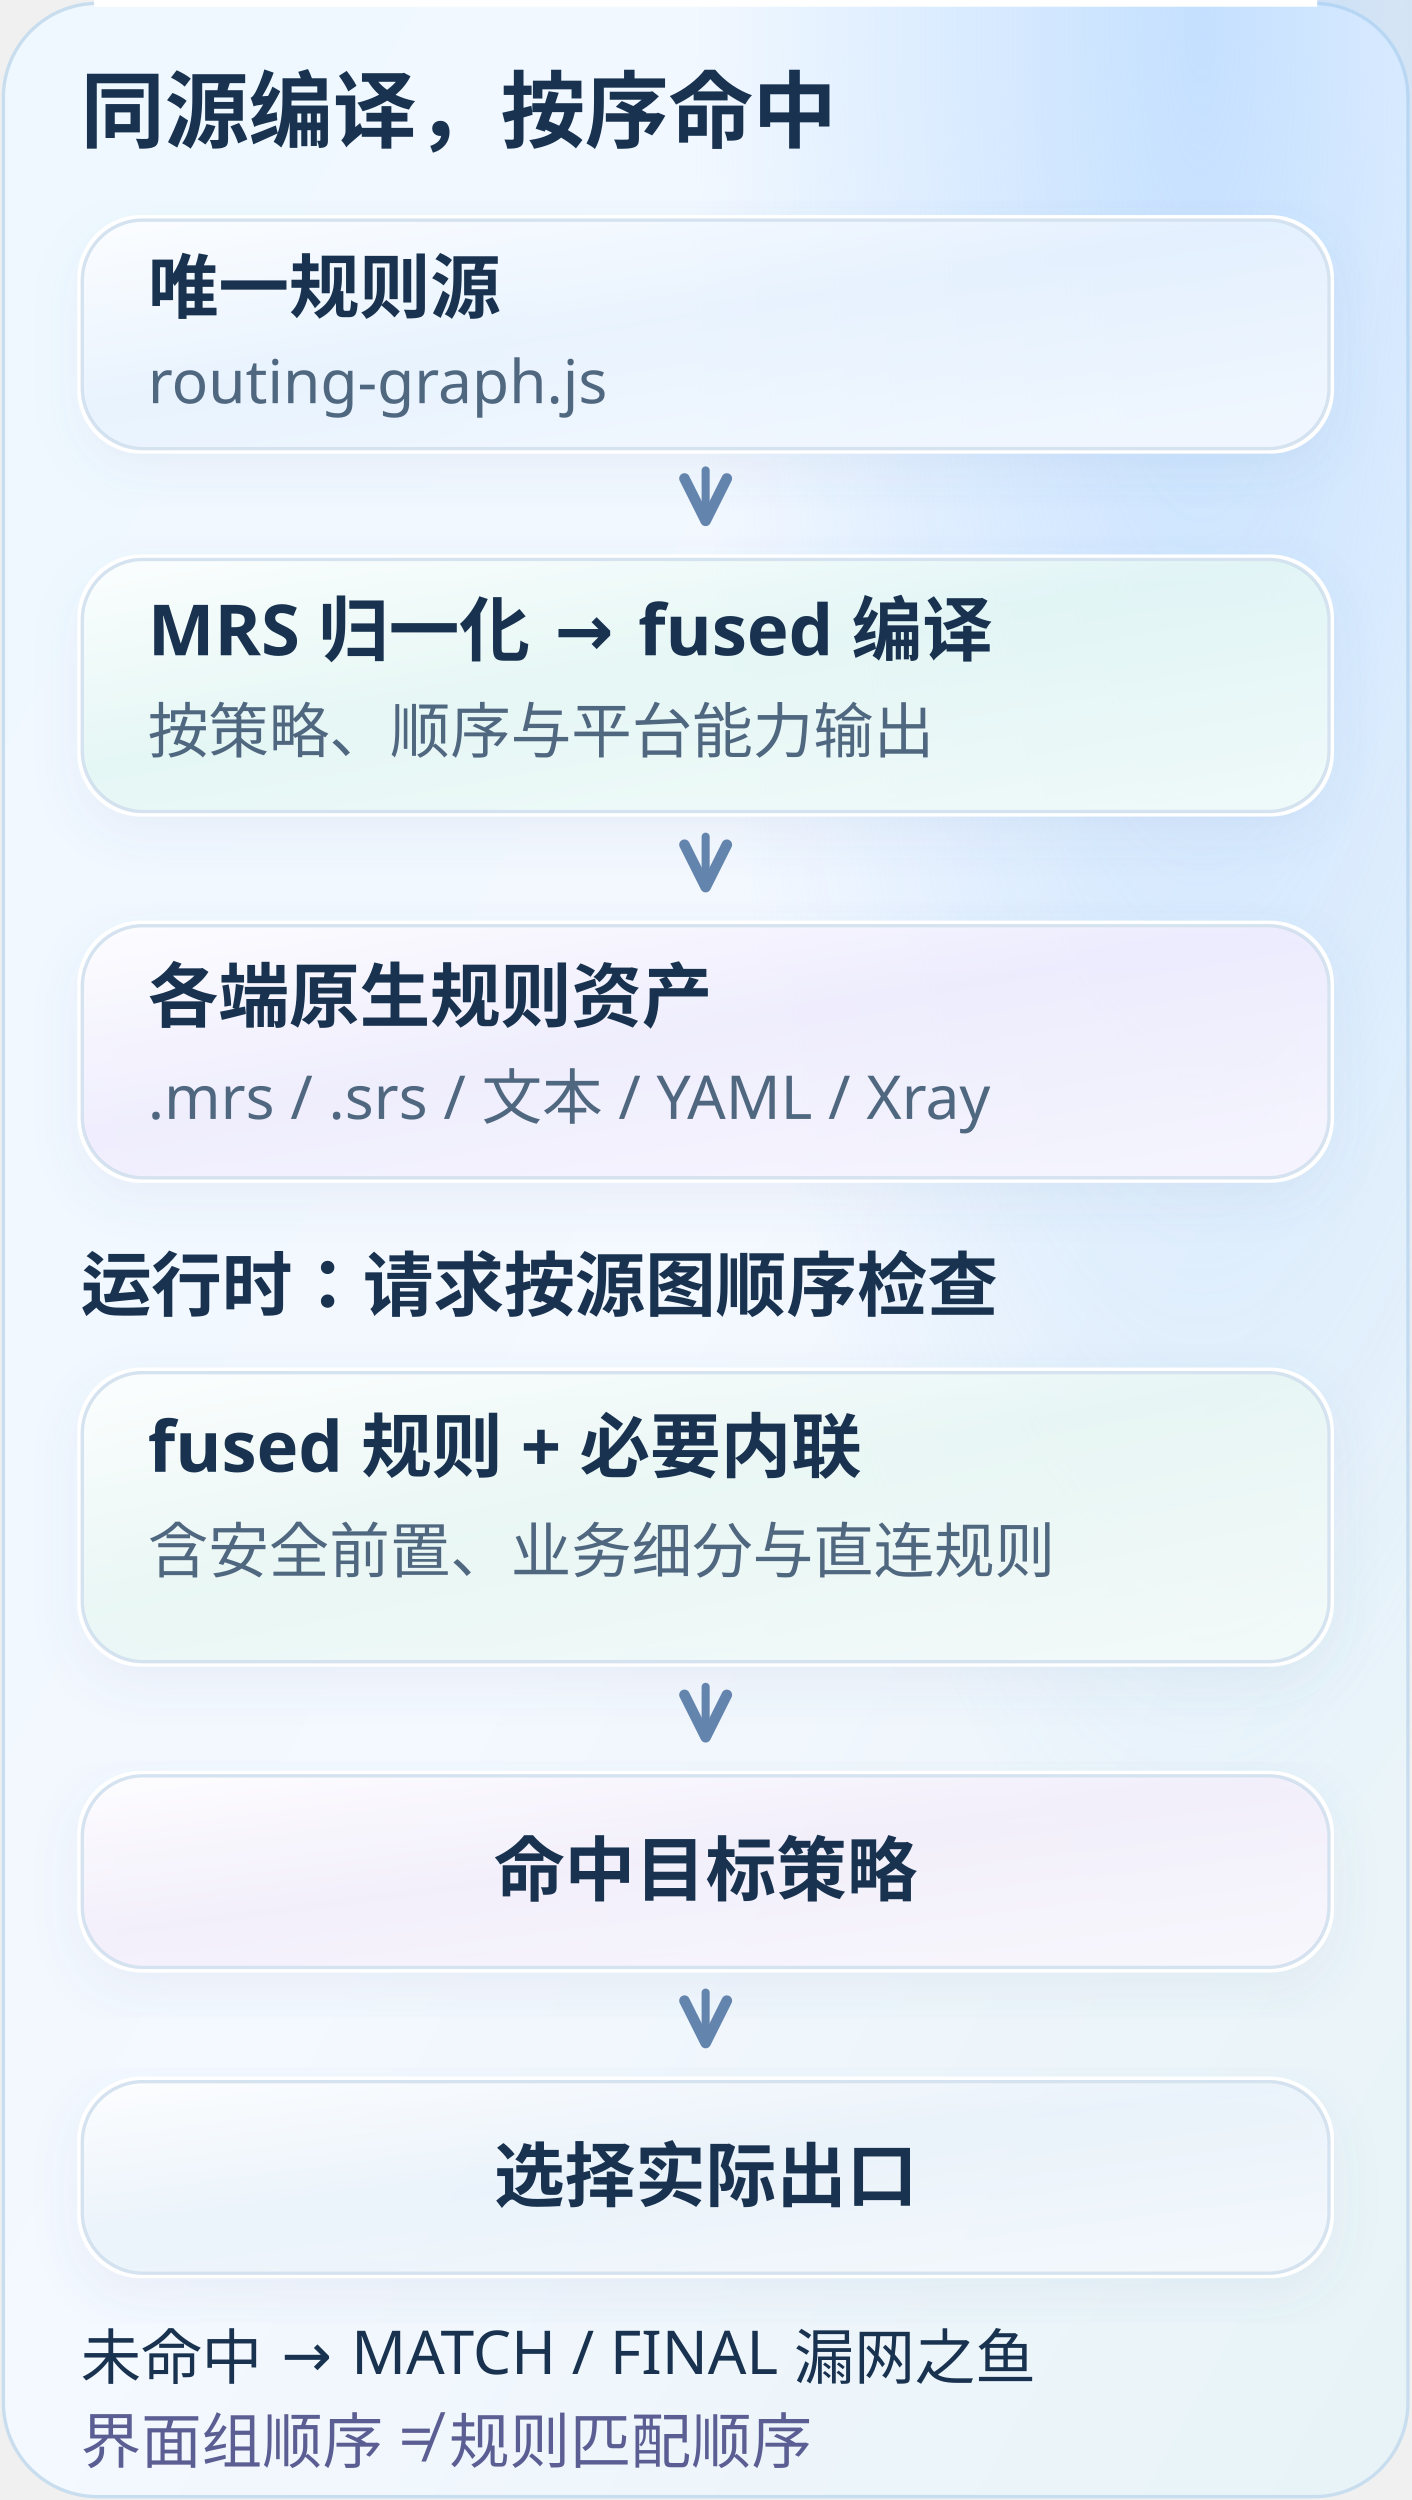
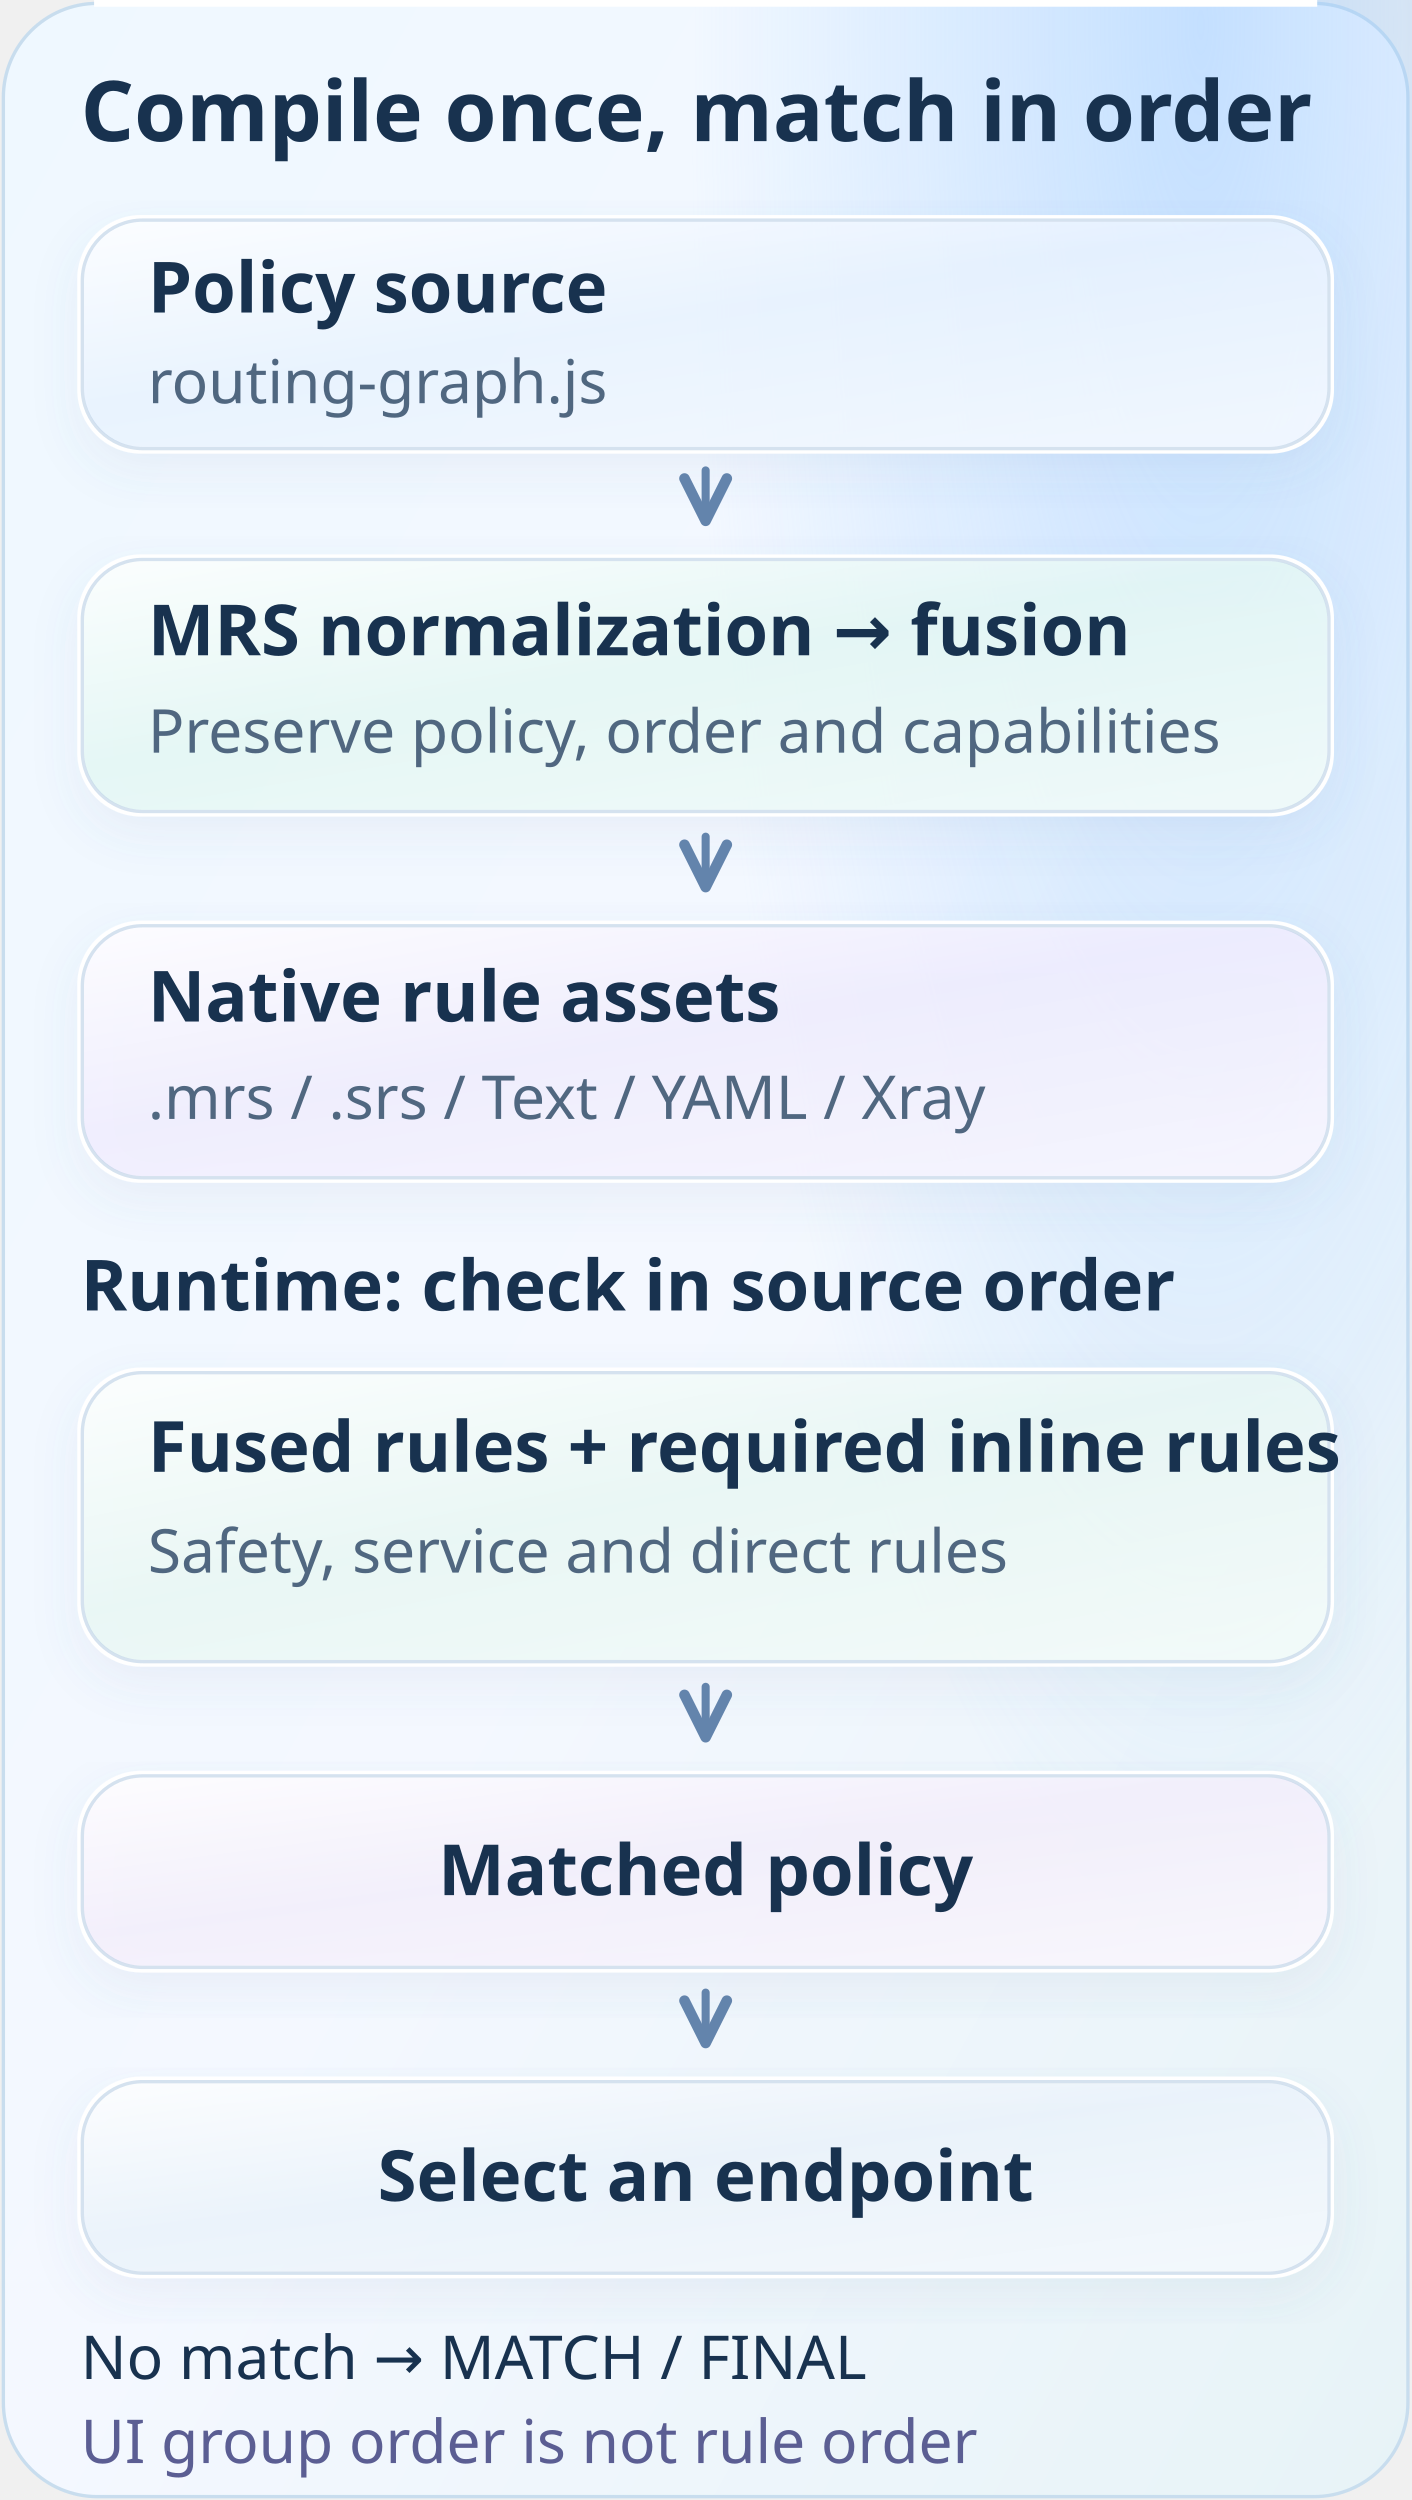
<svg xmlns="http://www.w3.org/2000/svg" width="420" height="744" viewBox="0 0 420 744" role="img" aria-labelledby="title desc">
  <defs>
    <linearGradient id="base" x1="0" y1="0" x2="1" y2="1">
      <stop stop-color="#eff8ff" />
      <stop offset=".5" stop-color="#f4f8ff" />
      <stop offset="1" stop-color="#e7f3f7" />
    </linearGradient>
    <linearGradient id="glass" x1="0" y1="0" x2=".85" y2="1">
      <stop stop-color="#ffffff" stop-opacity=".88" />
      <stop offset=".48" stop-color="#ffffff" stop-opacity=".25" />
      <stop offset="1" stop-color="#ffffff" stop-opacity=".57" />
    </linearGradient>
    <linearGradient id="ribbon" x1="0" x2="1">
      <stop stop-color="#166cd5" />
      <stop offset=".52" stop-color="#16a6b0" />
      <stop offset="1" stop-color="#8273cf" />
    </linearGradient>
    <radialGradient id="aura">
      <stop stop-color="#95c8ff" stop-opacity=".5" />
      <stop offset="1" stop-color="#95c8ff" stop-opacity="0" />
    </radialGradient>
    <filter id="shadow" x="-10%" y="-15%" width="120%" height="140%">
      <feDropShadow dx="0" dy="5" stdDeviation="7" flood-color="#51739b" flood-opacity=".09" />
    </filter>
    <marker id="arrow" viewBox="0 0 8 8" refX="7" refY="4" markerWidth="7" markerHeight="7" orient="auto-start-reverse">
      <path d="M1 1L7 4L1 7" fill="none" stroke="#6384ac" stroke-width="1.5" stroke-linecap="round" stroke-linejoin="round" />
    </marker>
  </defs>
  <g font-family="'Segoe UI','PingFang SC','Microsoft YaHei',sans-serif">
    <rect x="1" y="1" width="418" height="742" rx="28" fill="url(#base)" stroke="#c8ddee" />
    <ellipse cx="357" cy="15" rx="151.2" ry="558" fill="url(#aura)" />
    <path d="M28 1H392" stroke="#ffffff" stroke-width="2" />
-     <text x="24" y="42" font-size="25" font-weight="650" fill="#18324f">同源编译，按序命中</text>
+     <text x="24" y="42" font-size="25" font-weight="650" fill="#18324f">Compile once, match in order</text>
    <rect x="24" y="65" width="372" height="69" rx="18" fill="#e0edff" fill-opacity=".8" stroke="#ffffff" stroke-width="2" filter="url(#shadow)" />
    <rect x="24.5" y="65.5" width="371" height="68" rx="18" fill="url(#glass)" stroke="#a8c2dd" stroke-opacity=".48" />
-     <text x="44" y="93" font-size="21" font-weight="650" fill="#18324f">唯一规则源</text>
+     <text x="44" y="93" font-size="21" font-weight="650" fill="#18324f">Policy source</text>
    <text x="44" y="120" font-size="18" font-weight="400" fill="#506780">routing-graph.js</text>
    <path d="M210 140L210 155" fill="none" stroke="#6384ac" stroke-width="2.4" stroke-linecap="round" marker-end="url(#arrow)" />
    <rect x="24" y="166" width="372" height="76" rx="18" fill="#d9f4f0" fill-opacity=".8" stroke="#ffffff" stroke-width="2" filter="url(#shadow)" />
    <rect x="24.5" y="166.5" width="371" height="75" rx="18" fill="url(#glass)" stroke="#a8c2dd" stroke-opacity=".48" />
-     <text x="44" y="195" font-size="21" font-weight="650" fill="#18324f">MRS 归一化 → fused 编译</text>
-     <text x="44" y="224" font-size="18" font-weight="400" fill="#506780">按策略、顺序与平台能力输出</text>
+     <text x="44" y="195" font-size="21" font-weight="650" fill="#18324f">MRS normalization → fusion</text>
+     <text x="44" y="224" font-size="18" font-weight="400" fill="#506780">Preserve policy, order and capabilities</text>
    <path d="M210 249L210 264" fill="none" stroke="#6384ac" stroke-width="2.4" stroke-linecap="round" marker-end="url(#arrow)" />
    <rect x="24" y="275" width="372" height="76" rx="18" fill="#e9e4fc" fill-opacity=".8" stroke="#ffffff" stroke-width="2" filter="url(#shadow)" />
    <rect x="24.5" y="275.5" width="371" height="75" rx="18" fill="url(#glass)" stroke="#a8c2dd" stroke-opacity=".48" />
-     <text x="44" y="304" font-size="21" font-weight="650" fill="#18324f">各端原生规则资产</text>
-     <text x="44" y="333" font-size="18" font-weight="400" fill="#506780">.mrs / .srs / 文本 / YAML / Xray</text>
-     <text x="24" y="390" font-size="21" font-weight="650" fill="#18324f">运行时：请求按源图顺序检查</text>
+     <text x="44" y="304" font-size="21" font-weight="650" fill="#18324f">Native rule assets</text>
+     <text x="44" y="333" font-size="18" font-weight="400" fill="#506780">.mrs / .srs / Text / YAML / Xray</text>
+     <text x="24" y="390" font-size="21" font-weight="650" fill="#18324f">Runtime: check in source order</text>
    <rect x="24" y="408" width="372" height="87" rx="18" fill="#e0f3f0" fill-opacity=".8" stroke="#ffffff" stroke-width="2" filter="url(#shadow)" />
    <rect x="24.5" y="408.5" width="371" height="86" rx="18" fill="url(#glass)" stroke="#a8c2dd" stroke-opacity=".48" />
-     <text x="44" y="438" font-size="21" font-weight="650" fill="#18324f">fused 规则 + 必要内联</text>
-     <text x="44" y="468" font-size="18" font-weight="400" fill="#506780">含安全前置、业务细分与直连规则</text>
+     <text x="44" y="438" font-size="21" font-weight="650" fill="#18324f">Fused rules + required inline rules</text>
+     <text x="44" y="468" font-size="18" font-weight="400" fill="#506780">Safety, service and direct rules</text>
    <path d="M210 502L210 517" fill="none" stroke="#6384ac" stroke-width="2.4" stroke-linecap="round" marker-end="url(#arrow)" />
    <rect x="24" y="528" width="372" height="58" rx="18" fill="#eee7fa" fill-opacity=".8" stroke="#ffffff" stroke-width="2" filter="url(#shadow)" />
    <rect x="24.5" y="528.5" width="371" height="57" rx="18" fill="url(#glass)" stroke="#a8c2dd" stroke-opacity=".48" />
-     <text x="210" y="564" font-size="21" font-weight="600" fill="#18324f" text-anchor="middle">命中目标策略</text>
+     <text x="210" y="564" font-size="21" font-weight="600" fill="#18324f" text-anchor="middle">Matched policy</text>
    <path d="M210 593L210 608" fill="none" stroke="#6384ac" stroke-width="2.4" stroke-linecap="round" marker-end="url(#arrow)" />
    <rect x="24" y="619" width="372" height="58" rx="18" fill="#e2edf9" fill-opacity=".8" stroke="#ffffff" stroke-width="2" filter="url(#shadow)" />
    <rect x="24.5" y="619.5" width="371" height="57" rx="18" fill="url(#glass)" stroke="#a8c2dd" stroke-opacity=".48" />
-     <text x="210" y="655" font-size="21" font-weight="600" fill="#18324f" text-anchor="middle">选择实际出口</text>
-     <text x="24" y="708" font-size="18" font-weight="500" fill="#18324f">未命中 → MATCH / FINAL 漏网之鱼</text>
-     <text x="24" y="733" font-size="18" font-weight="500" fill="#5b5e93">界面组顺序 ≠ 规则匹配顺序</text>
+     <text x="210" y="655" font-size="21" font-weight="600" fill="#18324f" text-anchor="middle">Select an endpoint</text>
+     <text x="24" y="708" font-size="18" font-weight="500" fill="#18324f">No match → MATCH / FINAL</text>
+     <text x="24" y="733" font-size="18" font-weight="500" fill="#5b5e93">UI group order is not rule order</text>
  </g>
</svg>
